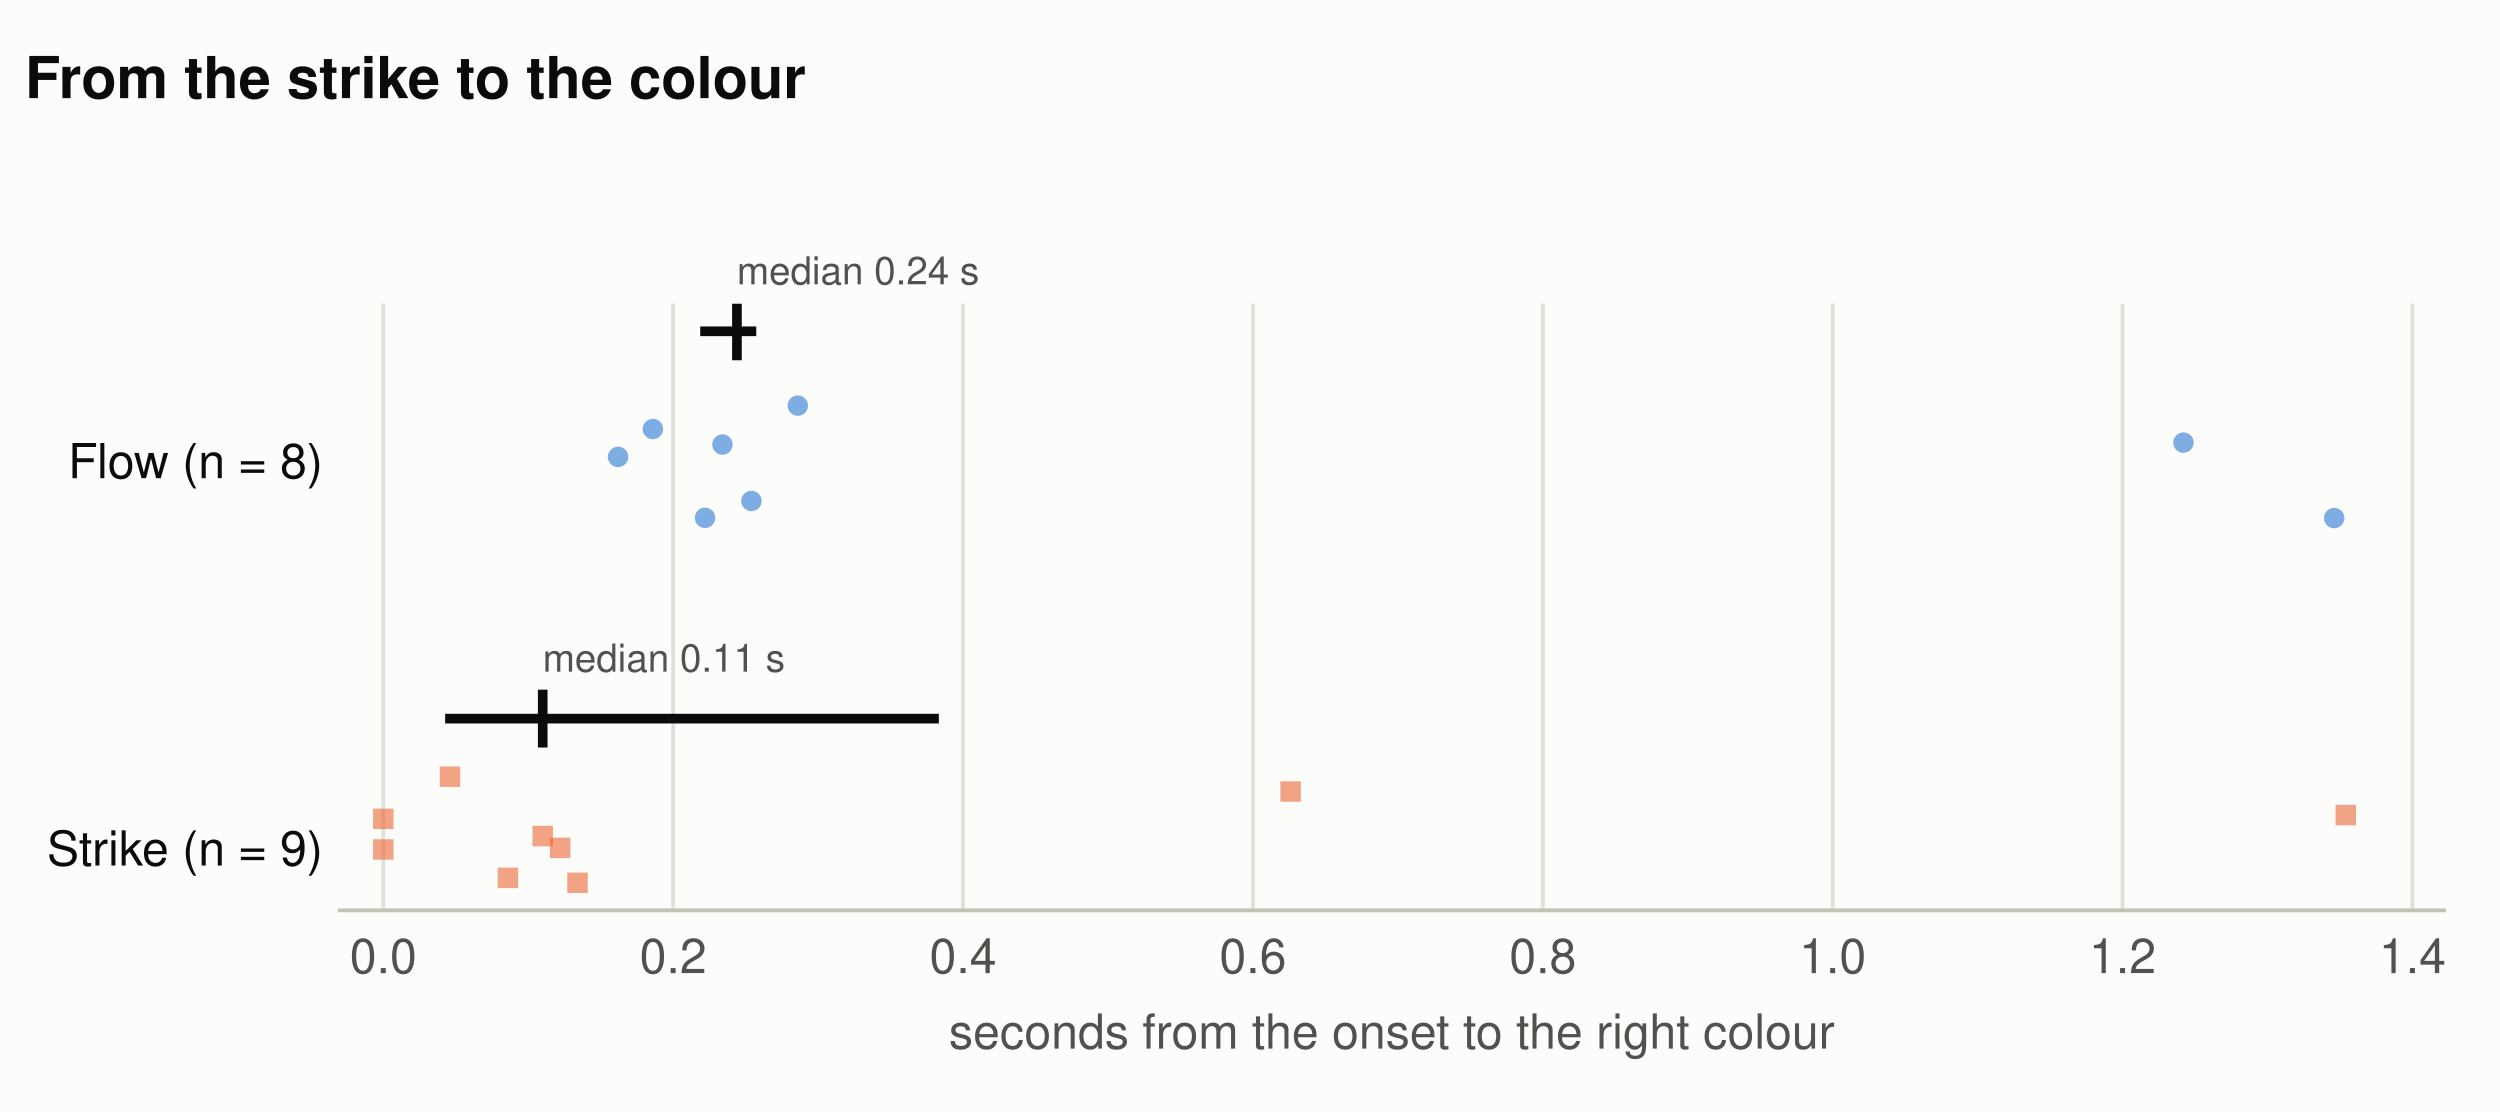
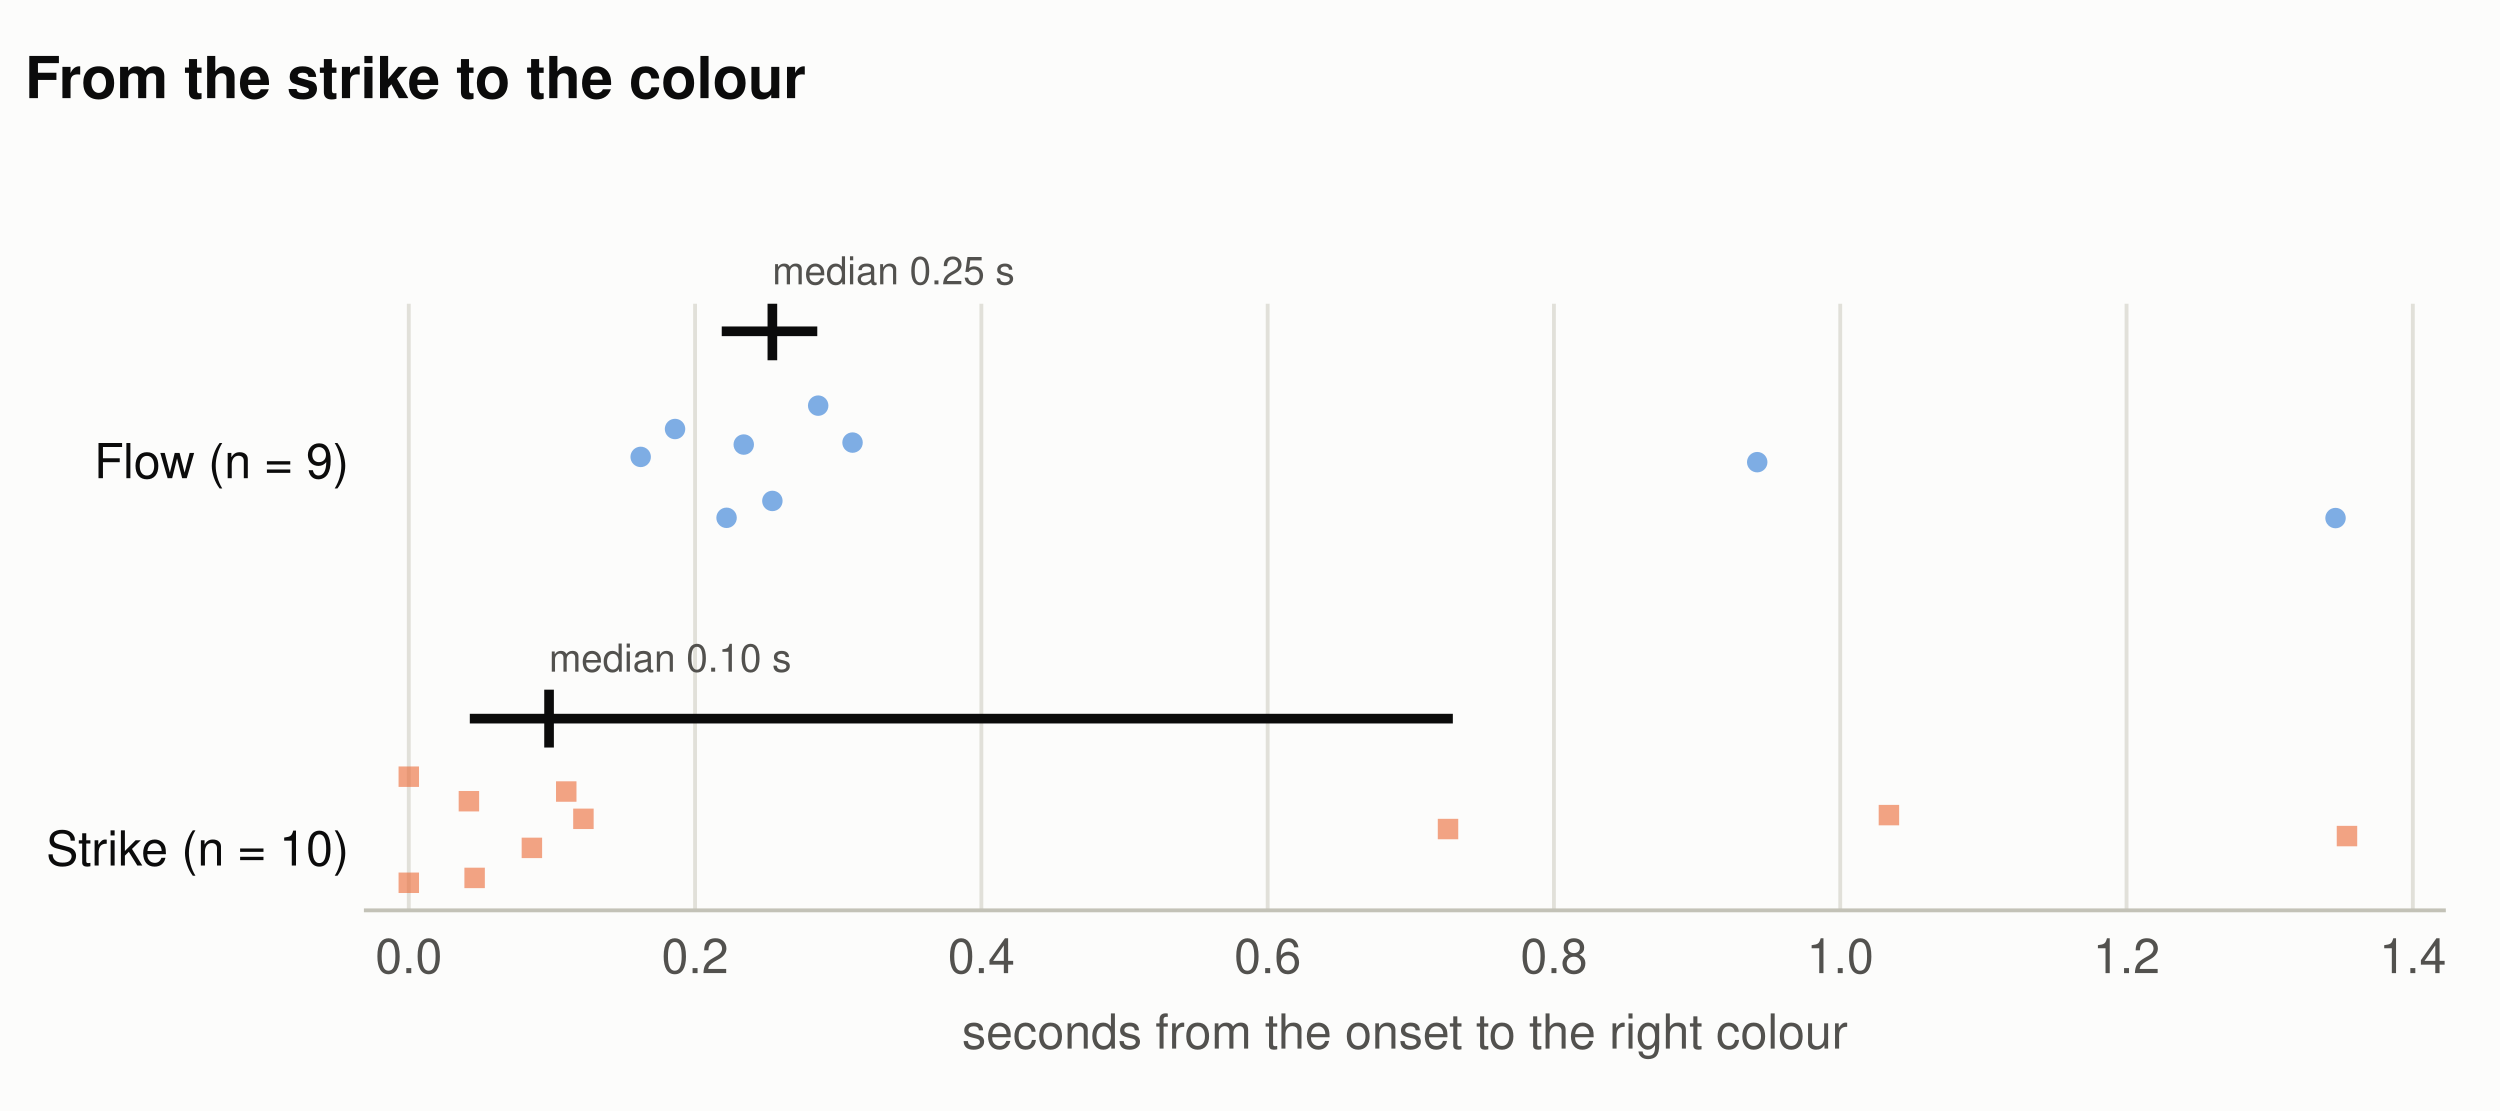
<svg xmlns="http://www.w3.org/2000/svg" xmlns:xlink="http://www.w3.org/1999/xlink" width="518.4pt" height="230.4pt" viewBox="0 0 518.4 230.4" version="1.1">
  <defs>
    <style type="text/css">*{stroke-linejoin: round; stroke-linecap: butt}</style>
  </defs>
  <g id="figure_1">
    <g id="patch_1">
      <path d="M 0 230.4  L 518.4 230.4  L 518.4 0  L 0 0  z " style="fill: #fcfcfb" />
    </g>
    <g id="axes_1">
      <g id="patch_2">
-         <path d="M 70.46 188.77  L 506.766 188.77  L 506.766 62.983  L 70.46 62.983  z " style="fill: #fcfcfb" />
+         <path d="M 75.86 188.77  L 506.766 188.77  L 506.766 62.983  L 75.86 62.983  z " style="fill: #fcfcfb" />
      </g>
      <g id="matplotlib.axis_1">
        <g id="xtick_1">
          <g id="line2d_1">
-             <path d="M 79.476 188.77  L 79.476 62.983  " clip-path="url(#p89aaef9f77)" style="fill: none; stroke: #e1e0d9; stroke-width: 0.8; stroke-linecap: square" />
+             <path d="M 84.765 188.77  L 84.765 62.983  " clip-path="url(#p854d6f7074)" style="fill: none; stroke: #e1e0d9; stroke-width: 0.8; stroke-linecap: square" />
          </g>
          <g id="line2d_2" />
          <g id="text_1">
-             <text style="font-size: 10px; font-family: 'Helvetica Neue', 'Helvetica', 'Arial', 'DejaVu Sans'; text-anchor: middle; fill: #52514e" x="79.476" y="201.79" transform="rotate(-0 79.47644 201.79)">0.0</text>
+             <text style="font-size: 10px; font-family: 'Helvetica Neue', 'Helvetica', 'Arial', 'DejaVu Sans'; text-anchor: middle; fill: #52514e" x="84.765" y="201.79" transform="rotate(-0 84.76485 201.79)">0.0</text>
          </g>
        </g>
        <g id="xtick_2">
          <g id="line2d_3">
-             <path d="M 139.586 188.77  L 139.586 62.983  " clip-path="url(#p89aaef9f77)" style="fill: none; stroke: #e1e0d9; stroke-width: 0.8; stroke-linecap: square" />
+             <path d="M 144.13 188.77  L 144.13 62.983  " clip-path="url(#p854d6f7074)" style="fill: none; stroke: #e1e0d9; stroke-width: 0.8; stroke-linecap: square" />
          </g>
          <g id="line2d_4" />
          <g id="text_2">
-             <text style="font-size: 10px; font-family: 'Helvetica Neue', 'Helvetica', 'Arial', 'DejaVu Sans'; text-anchor: middle; fill: #52514e" x="139.586" y="201.79" transform="rotate(-0 139.586 201.79)">0.2</text>
+             <text style="font-size: 10px; font-family: 'Helvetica Neue', 'Helvetica', 'Arial', 'DejaVu Sans'; text-anchor: middle; fill: #52514e" x="144.13" y="201.79" transform="rotate(-0 144.1305 201.79)">0.2</text>
          </g>
        </g>
        <g id="xtick_3">
          <g id="line2d_5">
-             <path d="M 199.696 188.77  L 199.696 62.983  " clip-path="url(#p89aaef9f77)" style="fill: none; stroke: #e1e0d9; stroke-width: 0.8; stroke-linecap: square" />
+             <path d="M 203.496 188.77  L 203.496 62.983  " clip-path="url(#p854d6f7074)" style="fill: none; stroke: #e1e0d9; stroke-width: 0.8; stroke-linecap: square" />
          </g>
          <g id="line2d_6" />
          <g id="text_3">
-             <text style="font-size: 10px; font-family: 'Helvetica Neue', 'Helvetica', 'Arial', 'DejaVu Sans'; text-anchor: middle; fill: #52514e" x="199.696" y="201.79" transform="rotate(-0 199.6956 201.79)">0.4</text>
+             <text style="font-size: 10px; font-family: 'Helvetica Neue', 'Helvetica', 'Arial', 'DejaVu Sans'; text-anchor: middle; fill: #52514e" x="203.496" y="201.79" transform="rotate(-0 203.4961 201.79)">0.4</text>
          </g>
        </g>
        <g id="xtick_4">
          <g id="line2d_7">
-             <path d="M 259.805 188.77  L 259.805 62.983  " clip-path="url(#p89aaef9f77)" style="fill: none; stroke: #e1e0d9; stroke-width: 0.8; stroke-linecap: square" />
+             <path d="M 262.862 188.77  L 262.862 62.983  " clip-path="url(#p854d6f7074)" style="fill: none; stroke: #e1e0d9; stroke-width: 0.8; stroke-linecap: square" />
          </g>
          <g id="line2d_8" />
          <g id="text_4">
-             <text style="font-size: 10px; font-family: 'Helvetica Neue', 'Helvetica', 'Arial', 'DejaVu Sans'; text-anchor: middle; fill: #52514e" x="259.805" y="201.79" transform="rotate(-0 259.8052 201.79)">0.6</text>
+             <text style="font-size: 10px; font-family: 'Helvetica Neue', 'Helvetica', 'Arial', 'DejaVu Sans'; text-anchor: middle; fill: #52514e" x="262.862" y="201.79" transform="rotate(-0 262.8618 201.79)">0.6</text>
          </g>
        </g>
        <g id="xtick_5">
          <g id="line2d_9">
-             <path d="M 319.915 188.77  L 319.915 62.983  " clip-path="url(#p89aaef9f77)" style="fill: none; stroke: #e1e0d9; stroke-width: 0.8; stroke-linecap: square" />
+             <path d="M 322.227 188.77  L 322.227 62.983  " clip-path="url(#p854d6f7074)" style="fill: none; stroke: #e1e0d9; stroke-width: 0.8; stroke-linecap: square" />
          </g>
          <g id="line2d_10" />
          <g id="text_5">
-             <text style="font-size: 10px; font-family: 'Helvetica Neue', 'Helvetica', 'Arial', 'DejaVu Sans'; text-anchor: middle; fill: #52514e" x="319.915" y="201.79" transform="rotate(-0 319.9148 201.79)">0.8</text>
+             <text style="font-size: 10px; font-family: 'Helvetica Neue', 'Helvetica', 'Arial', 'DejaVu Sans'; text-anchor: middle; fill: #52514e" x="322.227" y="201.79" transform="rotate(-0 322.2274 201.79)">0.8</text>
          </g>
        </g>
        <g id="xtick_6">
          <g id="line2d_11">
-             <path d="M 380.024 188.77  L 380.024 62.983  " clip-path="url(#p89aaef9f77)" style="fill: none; stroke: #e1e0d9; stroke-width: 0.8; stroke-linecap: square" />
+             <path d="M 381.593 188.77  L 381.593 62.983  " clip-path="url(#p854d6f7074)" style="fill: none; stroke: #e1e0d9; stroke-width: 0.8; stroke-linecap: square" />
          </g>
          <g id="line2d_12" />
          <g id="text_6">
-             <text style="font-size: 10px; font-family: 'Helvetica Neue', 'Helvetica', 'Arial', 'DejaVu Sans'; text-anchor: middle; fill: #52514e" x="380.024" y="201.79" transform="rotate(-0 380.0244 201.79)">1.0</text>
+             <text style="font-size: 10px; font-family: 'Helvetica Neue', 'Helvetica', 'Arial', 'DejaVu Sans'; text-anchor: middle; fill: #52514e" x="381.593" y="201.79" transform="rotate(-0 381.5931 201.79)">1.0</text>
          </g>
        </g>
        <g id="xtick_7">
          <g id="line2d_13">
-             <path d="M 440.134 188.77  L 440.134 62.983  " clip-path="url(#p89aaef9f77)" style="fill: none; stroke: #e1e0d9; stroke-width: 0.8; stroke-linecap: square" />
+             <path d="M 440.959 188.77  L 440.959 62.983  " clip-path="url(#p854d6f7074)" style="fill: none; stroke: #e1e0d9; stroke-width: 0.8; stroke-linecap: square" />
          </g>
          <g id="line2d_14" />
          <g id="text_7">
-             <text style="font-size: 10px; font-family: 'Helvetica Neue', 'Helvetica', 'Arial', 'DejaVu Sans'; text-anchor: middle; fill: #52514e" x="440.134" y="201.79" transform="rotate(-0 440.134 201.79)">1.2</text>
+             <text style="font-size: 10px; font-family: 'Helvetica Neue', 'Helvetica', 'Arial', 'DejaVu Sans'; text-anchor: middle; fill: #52514e" x="440.959" y="201.79" transform="rotate(-0 440.9587 201.79)">1.2</text>
          </g>
        </g>
        <g id="xtick_8">
          <g id="line2d_15">
-             <path d="M 500.244 188.77  L 500.244 62.983  " clip-path="url(#p89aaef9f77)" style="fill: none; stroke: #e1e0d9; stroke-width: 0.8; stroke-linecap: square" />
+             <path d="M 500.324 188.77  L 500.324 62.983  " clip-path="url(#p854d6f7074)" style="fill: none; stroke: #e1e0d9; stroke-width: 0.8; stroke-linecap: square" />
          </g>
          <g id="line2d_16" />
          <g id="text_8">
-             <text style="font-size: 10px; font-family: 'Helvetica Neue', 'Helvetica', 'Arial', 'DejaVu Sans'; text-anchor: middle; fill: #52514e" x="500.244" y="201.79" transform="rotate(-0 500.2436 201.79)">1.4</text>
+             <text style="font-size: 10px; font-family: 'Helvetica Neue', 'Helvetica', 'Arial', 'DejaVu Sans'; text-anchor: middle; fill: #52514e" x="500.324" y="201.79" transform="rotate(-0 500.3243 201.79)">1.4</text>
          </g>
        </g>
        <g id="text_9">
-           <text style="font-size: 10px; font-family: 'Helvetica Neue', 'Helvetica', 'Arial', 'DejaVu Sans'; text-anchor: middle; fill: #52514e" x="288.613" y="217.44" transform="rotate(-0 288.6128 217.44)">seconds from the onset to the right colour</text>
+           <text style="font-size: 10px; font-family: 'Helvetica Neue', 'Helvetica', 'Arial', 'DejaVu Sans'; text-anchor: middle; fill: #52514e" x="291.313" y="217.44" transform="rotate(-0 291.3128 217.44)">seconds from the onset to the right colour</text>
        </g>
      </g>
      <g id="matplotlib.axis_2">
        <g id="ytick_1">
          <g id="line2d_17" />
          <g id="text_10">
-             <text style="font-size: 10px; font-family: 'Helvetica Neue', 'Helvetica', 'Arial', 'DejaVu Sans'; text-anchor: end; fill: #0b0b0b" x="66.96" y="99.161" transform="rotate(-0 66.96 99.16074)">Flow (n = 8)</text>
+             <text style="font-size: 10px; font-family: 'Helvetica Neue', 'Helvetica', 'Arial', 'DejaVu Sans'; text-anchor: end; fill: #0b0b0b" x="72.36" y="99.161" transform="rotate(-0 72.36 99.16074)">Flow (n = 9)</text>
          </g>
        </g>
        <g id="ytick_2">
          <g id="line2d_18" />
          <g id="text_11">
-             <text style="font-size: 10px; font-family: 'Helvetica Neue', 'Helvetica', 'Arial', 'DejaVu Sans'; text-anchor: end; fill: #0b0b0b" x="66.96" y="179.473" transform="rotate(-0 66.96 179.4732)">Strike (n = 9)</text>
+             <text style="font-size: 10px; font-family: 'Helvetica Neue', 'Helvetica', 'Arial', 'DejaVu Sans'; text-anchor: end; fill: #0b0b0b" x="72.36" y="179.473" transform="rotate(-0 72.36 179.4732)">Strike (n = 10)</text>
          </g>
        </g>
      </g>
      <g id="PathCollection_1">
        <defs>
-           <path id="C0_0_d070204e02" d="M 0 2.121  C 0.563 2.121 1.102 1.898 1.5 1.5  C 1.898 1.102 2.121 0.563 2.121 -0  C 2.121 -0.563 1.898 -1.102 1.5 -1.5  C 1.102 -1.898 0.563 -2.121 0 -2.121  C -0.563 -2.121 -1.102 -1.898 -1.5 -1.5  C -1.898 -1.102 -2.121 -0.563 -2.121 0  C -2.121 0.563 -1.898 1.102 -1.5 1.5  C -1.102 1.898 -0.563 2.121 0 2.121  z " />
+           <path id="C0_0_5ff3a66ec8" d="M 0 2.121  C 0.563 2.121 1.102 1.898 1.5 1.5  C 1.898 1.102 2.121 0.563 2.121 -0  C 2.121 -0.563 1.898 -1.102 1.5 -1.5  C 1.102 -1.898 0.563 -2.121 0 -2.121  C -0.563 -2.121 -1.102 -1.898 -1.5 -1.5  C -1.898 -1.102 -2.121 -0.563 -2.121 0  C -2.121 0.563 -1.898 1.102 -1.5 1.5  C -1.102 1.898 -0.563 2.121 0 2.121  z " />
        </defs>
-         <g clip-path="url(#p89aaef9f77)">
-           <use xlink:href="#C0_0_d070204e02" x="128.165" y="94.743" style="fill: #2a78d6; fill-opacity: 0.6" />
-         </g>
-         <g clip-path="url(#p89aaef9f77)">
-           <use xlink:href="#C0_0_d070204e02" x="484.014" y="107.425" style="fill: #2a78d6; fill-opacity: 0.6" />
-         </g>
-         <g clip-path="url(#p89aaef9f77)">
-           <use xlink:href="#C0_0_d070204e02" x="165.433" y="84.113" style="fill: #2a78d6; fill-opacity: 0.6" />
-         </g>
-         <g clip-path="url(#p89aaef9f77)">
-           <use xlink:href="#C0_0_d070204e02" x="146.198" y="107.372" style="fill: #2a78d6; fill-opacity: 0.6" />
-         </g>
-         <g clip-path="url(#p89aaef9f77)">
-           <use xlink:href="#C0_0_d070204e02" x="135.378" y="88.96" style="fill: #2a78d6; fill-opacity: 0.6" />
-         </g>
-         <g clip-path="url(#p89aaef9f77)">
-           <use xlink:href="#C0_0_d070204e02" x="149.805" y="92.184" style="fill: #2a78d6; fill-opacity: 0.6" />
-         </g>
-         <g clip-path="url(#p89aaef9f77)">
-           <use xlink:href="#C0_0_d070204e02" x="155.816" y="103.875" style="fill: #2a78d6; fill-opacity: 0.6" />
-         </g>
-         <g clip-path="url(#p89aaef9f77)">
-           <use xlink:href="#C0_0_d070204e02" x="452.757" y="91.775" style="fill: #2a78d6; fill-opacity: 0.6" />
+         <g clip-path="url(#p854d6f7074)">
+           <use xlink:href="#C0_0_5ff3a66ec8" x="132.851" y="94.743" style="fill: #2a78d6; fill-opacity: 0.6" />
+         </g>
+         <g clip-path="url(#p854d6f7074)">
+           <use xlink:href="#C0_0_5ff3a66ec8" x="484.296" y="107.425" style="fill: #2a78d6; fill-opacity: 0.6" />
+         </g>
+         <g clip-path="url(#p854d6f7074)">
+           <use xlink:href="#C0_0_5ff3a66ec8" x="169.658" y="84.113" style="fill: #2a78d6; fill-opacity: 0.6" />
+         </g>
+         <g clip-path="url(#p854d6f7074)">
+           <use xlink:href="#C0_0_5ff3a66ec8" x="150.661" y="107.372" style="fill: #2a78d6; fill-opacity: 0.6" />
+         </g>
+         <g clip-path="url(#p854d6f7074)">
+           <use xlink:href="#C0_0_5ff3a66ec8" x="139.975" y="88.96" style="fill: #2a78d6; fill-opacity: 0.6" />
+         </g>
+         <g clip-path="url(#p854d6f7074)">
+           <use xlink:href="#C0_0_5ff3a66ec8" x="154.223" y="92.184" style="fill: #2a78d6; fill-opacity: 0.6" />
+         </g>
+         <g clip-path="url(#p854d6f7074)">
+           <use xlink:href="#C0_0_5ff3a66ec8" x="160.159" y="103.875" style="fill: #2a78d6; fill-opacity: 0.6" />
+         </g>
+         <g clip-path="url(#p854d6f7074)">
+           <use xlink:href="#C0_0_5ff3a66ec8" x="176.782" y="91.775" style="fill: #2a78d6; fill-opacity: 0.6" />
+         </g>
+         <g clip-path="url(#p854d6f7074)">
+           <use xlink:href="#C0_0_5ff3a66ec8" x="364.377" y="95.835" style="fill: #2a78d6; fill-opacity: 0.6" />
        </g>
      </g>
      <g id="PathCollection_2">
        <defs>
-           <path id="C1_0_373c67e90d" d="M -2.121 2.121  L 2.121 2.121  L 2.121 -2.121  L -2.121 -2.121  z " />
+           <path id="C1_0_72553e4400" d="M -2.121 2.121  L 2.121 2.121  L 2.121 -2.121  L -2.121 -2.121  z " />
        </defs>
-         <g clip-path="url(#p89aaef9f77)">
-           <use xlink:href="#C1_0_373c67e90d" x="79.476" y="176.147" style="fill: #eb6834; fill-opacity: 0.6" />
-         </g>
-         <g clip-path="url(#p89aaef9f77)">
-           <use xlink:href="#C1_0_373c67e90d" x="93.302" y="161.054" style="fill: #eb6834; fill-opacity: 0.6" />
-         </g>
-         <g clip-path="url(#p89aaef9f77)">
-           <use xlink:href="#C1_0_373c67e90d" x="105.324" y="182.043" style="fill: #eb6834; fill-opacity: 0.6" />
-         </g>
-         <g clip-path="url(#p89aaef9f77)">
-           <use xlink:href="#C1_0_373c67e90d" x="116.143" y="175.816" style="fill: #eb6834; fill-opacity: 0.6" />
-         </g>
-         <g clip-path="url(#p89aaef9f77)">
-           <use xlink:href="#C1_0_373c67e90d" x="79.476" y="169.79" style="fill: #eb6834; fill-opacity: 0.6" />
-         </g>
-         <g clip-path="url(#p89aaef9f77)">
-           <use xlink:href="#C1_0_373c67e90d" x="119.75" y="183.052" style="fill: #eb6834; fill-opacity: 0.6" />
-         </g>
-         <g clip-path="url(#p89aaef9f77)">
-           <use xlink:href="#C1_0_373c67e90d" x="486.418" y="169.023" style="fill: #eb6834; fill-opacity: 0.6" />
-         </g>
-         <g clip-path="url(#p89aaef9f77)">
-           <use xlink:href="#C1_0_373c67e90d" x="112.537" y="173.369" style="fill: #eb6834; fill-opacity: 0.6" />
-         </g>
-         <g clip-path="url(#p89aaef9f77)">
-           <use xlink:href="#C1_0_373c67e90d" x="267.619" y="164.132" style="fill: #eb6834; fill-opacity: 0.6" />
+         <g clip-path="url(#p854d6f7074)">
+           <use xlink:href="#C1_0_72553e4400" x="84.765" y="161.054" style="fill: #eb6834; fill-opacity: 0.6" />
+         </g>
+         <g clip-path="url(#p854d6f7074)">
+           <use xlink:href="#C1_0_72553e4400" x="98.419" y="182.043" style="fill: #eb6834; fill-opacity: 0.6" />
+         </g>
+         <g clip-path="url(#p854d6f7074)">
+           <use xlink:href="#C1_0_72553e4400" x="110.292" y="175.816" style="fill: #eb6834; fill-opacity: 0.6" />
+         </g>
+         <g clip-path="url(#p854d6f7074)">
+           <use xlink:href="#C1_0_72553e4400" x="120.978" y="169.79" style="fill: #eb6834; fill-opacity: 0.6" />
+         </g>
+         <g clip-path="url(#p854d6f7074)">
+           <use xlink:href="#C1_0_72553e4400" x="84.765" y="183.052" style="fill: #eb6834; fill-opacity: 0.6" />
+         </g>
+         <g clip-path="url(#p854d6f7074)">
+           <use xlink:href="#C1_0_72553e4400" x="391.685" y="169.023" style="fill: #eb6834; fill-opacity: 0.6" />
+         </g>
+         <g clip-path="url(#p854d6f7074)">
+           <use xlink:href="#C1_0_72553e4400" x="486.67" y="173.369" style="fill: #eb6834; fill-opacity: 0.6" />
+         </g>
+         <g clip-path="url(#p854d6f7074)">
+           <use xlink:href="#C1_0_72553e4400" x="117.416" y="164.132" style="fill: #eb6834; fill-opacity: 0.6" />
+         </g>
+         <g clip-path="url(#p854d6f7074)">
+           <use xlink:href="#C1_0_72553e4400" x="300.262" y="171.912" style="fill: #eb6834; fill-opacity: 0.6" />
+         </g>
+         <g clip-path="url(#p854d6f7074)">
+           <use xlink:href="#C1_0_72553e4400" x="97.232" y="166.139" style="fill: #eb6834; fill-opacity: 0.6" />
        </g>
      </g>
      <g id="patch_3">
-         <path d="M 70.46 188.77  L 506.766 188.77  " style="fill: none; stroke: #c3c2b7; stroke-width: 0.8; stroke-linejoin: miter; stroke-linecap: square" />
+         <path d="M 75.86 188.77  L 506.766 188.77  " style="fill: none; stroke: #c3c2b7; stroke-width: 0.8; stroke-linejoin: miter; stroke-linecap: square" />
      </g>
      <g id="line2d_19">
-         <path d="M 146.198 68.701  L 155.816 68.701  " clip-path="url(#p89aaef9f77)" style="fill: none; stroke: #0b0b0b; stroke-width: 2; stroke-linecap: square" />
+         <path d="M 150.661 68.701  L 168.47 68.701  " clip-path="url(#p854d6f7074)" style="fill: none; stroke: #0b0b0b; stroke-width: 2; stroke-linecap: square" />
      </g>
      <g id="text_12">
-         <text style="font-size: 8px; font-family: 'Helvetica Neue', 'Helvetica', 'Arial', 'DejaVu Sans'; text-anchor: start; fill: #52514e" x="152.81" y="58.965" transform="rotate(-0 152.8101 58.9655)"> median 0.24 s</text>
+         <text style="font-size: 8px; font-family: 'Helvetica Neue', 'Helvetica', 'Arial', 'DejaVu Sans'; text-anchor: start; fill: #52514e" x="160.159" y="58.965" transform="rotate(-0 160.1592 58.9655)"> median 0.25 s</text>
      </g>
      <g id="line2d_20">
-         <path d="M 93.302 149.013  L 193.685 149.013  " clip-path="url(#p89aaef9f77)" style="fill: none; stroke: #0b0b0b; stroke-width: 2; stroke-linecap: square" />
+         <path d="M 98.419 149.013  L 300.262 149.013  " clip-path="url(#p854d6f7074)" style="fill: none; stroke: #0b0b0b; stroke-width: 2; stroke-linecap: square" />
      </g>
      <g id="text_13">
-         <text style="font-size: 8px; font-family: 'Helvetica Neue', 'Helvetica', 'Arial', 'DejaVu Sans'; text-anchor: start; fill: #52514e" x="112.537" y="139.278" transform="rotate(-0 112.5367 139.278)"> median 0.11 s</text>
+         <text style="font-size: 8px; font-family: 'Helvetica Neue', 'Helvetica', 'Arial', 'DejaVu Sans'; text-anchor: start; fill: #52514e" x="113.854" y="139.278" transform="rotate(-0 113.854 139.278)"> median 0.10 s</text>
      </g>
      <g id="line2d_21">
-         <path d="M 152.81 68.701  " clip-path="url(#p89aaef9f77)" style="fill: none; stroke: #0b0b0b; stroke-width: 1.5; stroke-linecap: square" />
+         <path d="M 160.159 68.701  " clip-path="url(#p854d6f7074)" style="fill: none; stroke: #0b0b0b; stroke-width: 1.5; stroke-linecap: square" />
        <defs>
-           <path id="m1435808e0f" d="M 0 6  L 0 -6  " style="stroke: #0b0b0b; stroke-width: 2" />
+           <path id="m3d2a0180ab" d="M 0 6  L 0 -6  " style="stroke: #0b0b0b; stroke-width: 2" />
        </defs>
-         <g clip-path="url(#p89aaef9f77)">
-           <use xlink:href="#m1435808e0f" x="152.81" y="68.701" style="fill: #0b0b0b; stroke: #0b0b0b; stroke-width: 2" />
+         <g clip-path="url(#p854d6f7074)">
+           <use xlink:href="#m3d2a0180ab" x="160.159" y="68.701" style="fill: #0b0b0b; stroke: #0b0b0b; stroke-width: 2" />
        </g>
      </g>
      <g id="line2d_22">
-         <path d="M 112.537 149.013  " clip-path="url(#p89aaef9f77)" style="fill: none; stroke: #0b0b0b; stroke-width: 1.5; stroke-linecap: square" />
-         <g clip-path="url(#p89aaef9f77)">
-           <use xlink:href="#m1435808e0f" x="112.537" y="149.013" style="fill: #0b0b0b; stroke: #0b0b0b; stroke-width: 2" />
+         <path d="M 113.854 149.013  " clip-path="url(#p854d6f7074)" style="fill: none; stroke: #0b0b0b; stroke-width: 1.5; stroke-linecap: square" />
+         <g clip-path="url(#p854d6f7074)">
+           <use xlink:href="#m3d2a0180ab" x="113.854" y="149.013" style="fill: #0b0b0b; stroke: #0b0b0b; stroke-width: 2" />
        </g>
      </g>
    </g>
    <g id="text_14">
      <text style="font-weight: 700; font-size: 12px; font-family: 'Helvetica Neue', 'Helvetica', 'Arial', 'DejaVu Sans'; text-anchor: start; fill: #0b0b0b" x="5.184" y="20.34" transform="rotate(-0 5.184 20.34)">From the strike to the colour</text>
    </g>
  </g>
  <defs>
-     <clipPath id="p89aaef9f77">
-       <rect x="70.46" y="62.983" width="436.306" height="125.787" />
+     <clipPath id="p854d6f7074">
+       <rect x="75.86" y="62.983" width="430.906" height="125.787" />
    </clipPath>
  </defs>
</svg>
